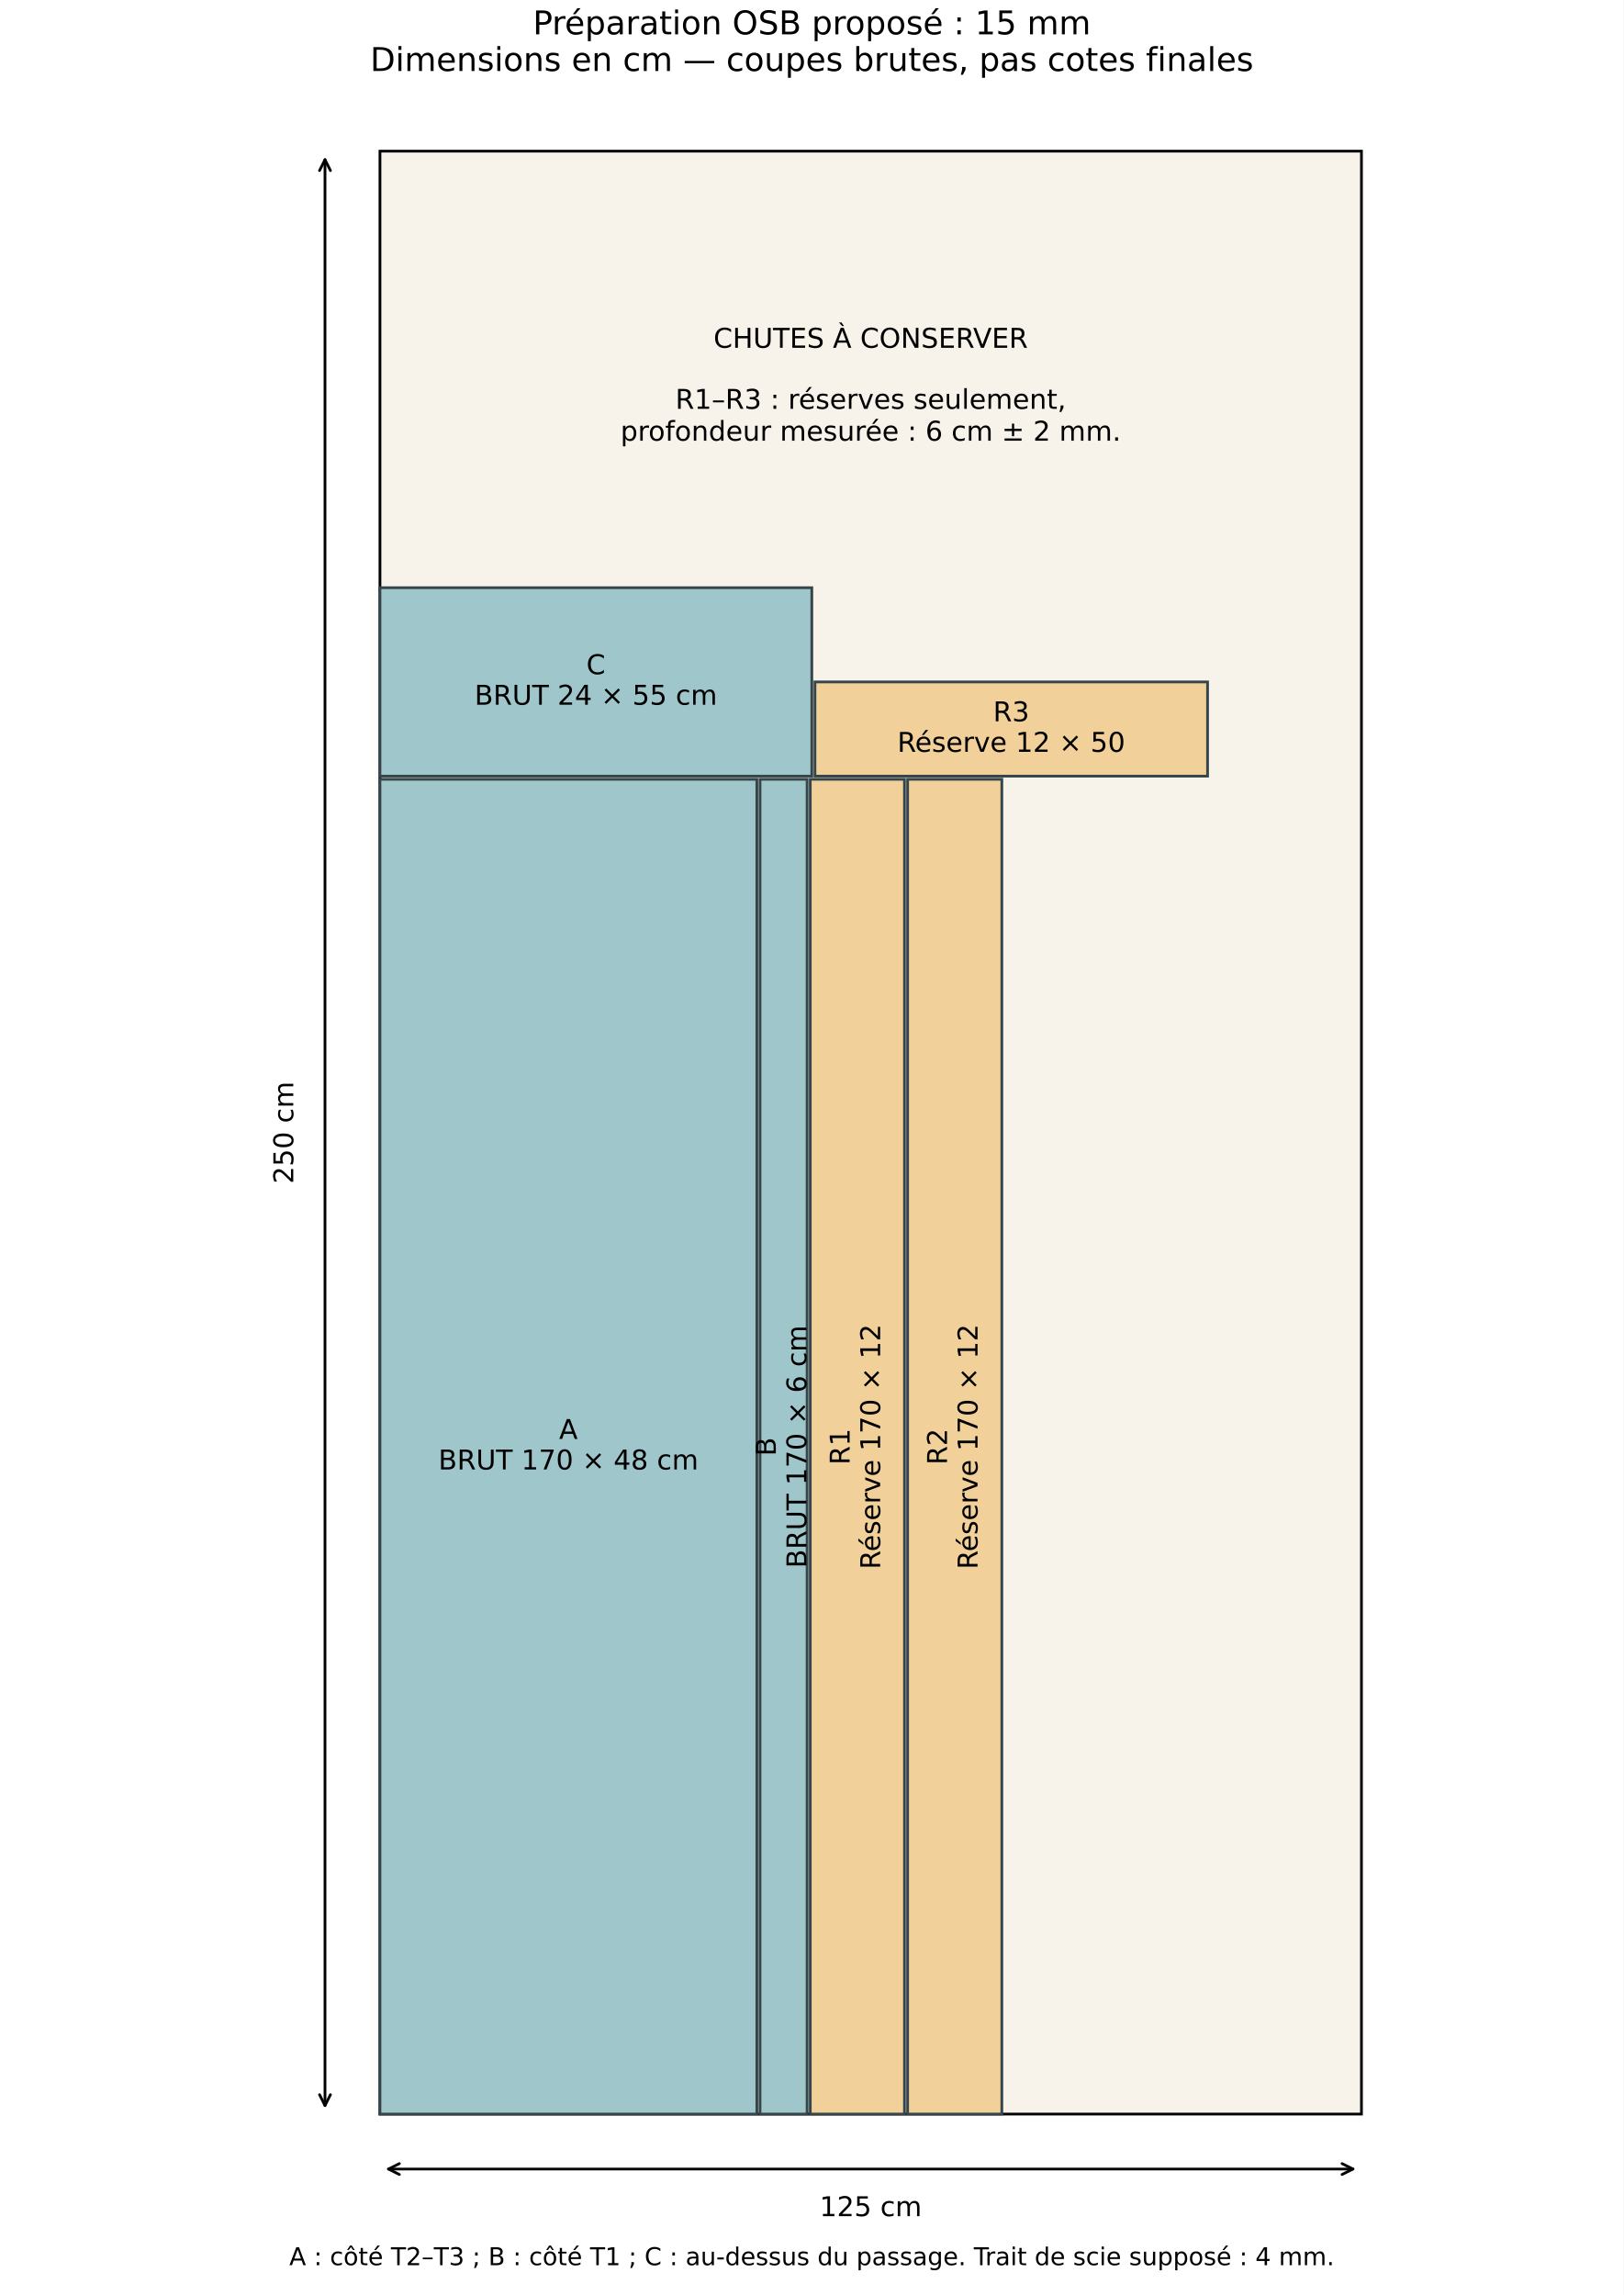
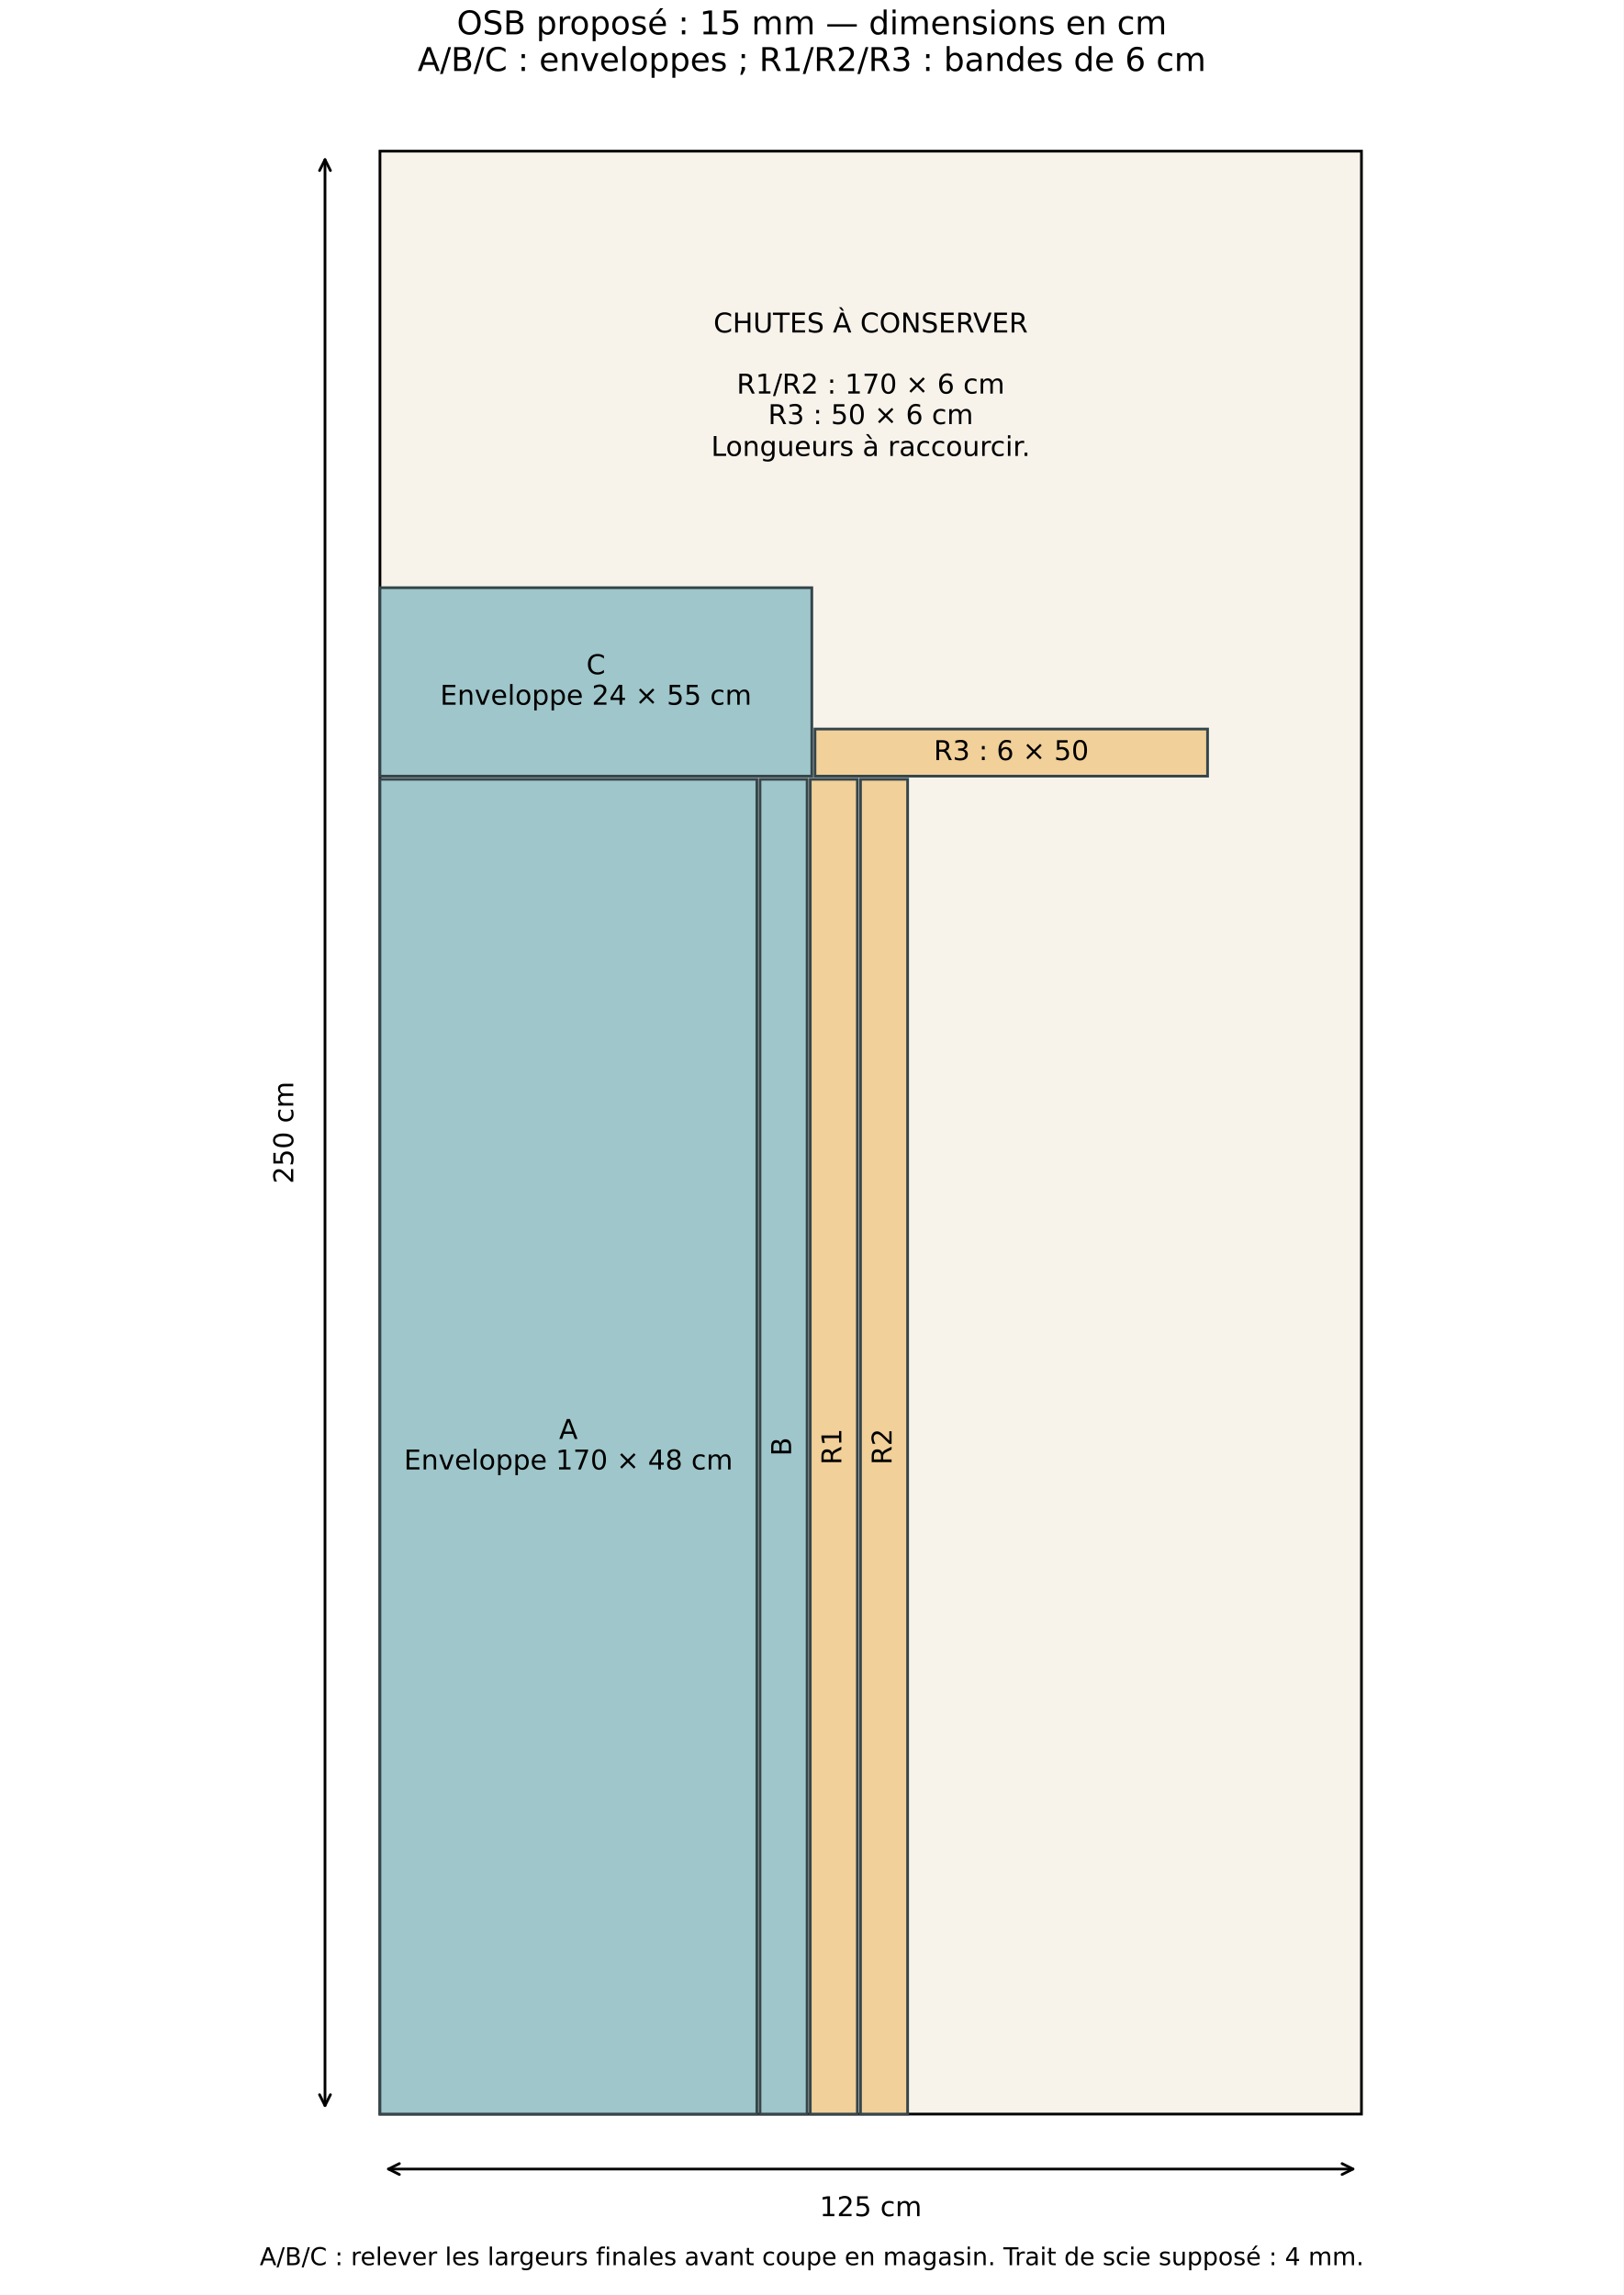
<svg xmlns="http://www.w3.org/2000/svg" width="595.44pt" height="841.68pt" viewBox="0 0 595.44 841.68" version="1.1">
  <defs>
    <style type="text/css">*{stroke-linejoin: round; stroke-linecap: butt}</style>
  </defs>
  <g id="figure_1">
    <g id="patch_1">
      <path d="M 0 841.68 L 595.44 841.68 L 595.44 0 L 0 0 z " style="fill: #ffffff" />
    </g>
    <g id="axes_1">
      <g id="patch_2">
-         <path d="M 139.343 775.329 L 499.291 775.329 L 499.291 55.434 L 139.343 55.434 z " clip-path="url(#p0c65709973)" style="fill: #f7f3eb; stroke: #000000; stroke-linejoin: miter" />
+         <path d="M 139.343 775.329 L 499.291 775.329 L 499.291 55.434 L 139.343 55.434 z " clip-path="url(#p9c0f249f54)" style="fill: #f7f3eb; stroke: #000000; stroke-linejoin: miter" />
      </g>
      <g id="patch_3">
-         <path d="M 139.343 775.329 L 277.563 775.329 L 277.563 285.8 L 139.343 285.8 z " clip-path="url(#p0c65709973)" style="fill: #9fc6ca; stroke: #35454a; stroke-linejoin: miter" />
+         <path d="M 139.343 775.329 L 277.563 775.329 L 277.563 285.8 L 139.343 285.8 z " clip-path="url(#p9c0f249f54)" style="fill: #9fc6ca; stroke: #35454a; stroke-linejoin: miter" />
      </g>
      <g id="patch_4">
-         <path d="M 278.715 775.329 L 295.992 775.329 L 295.992 285.8 L 278.715 285.8 z " clip-path="url(#p0c65709973)" style="fill: #9fc6ca; stroke: #35454a; stroke-linejoin: miter" />
+         <path d="M 278.715 775.329 L 295.992 775.329 L 295.992 285.8 L 278.715 285.8 z " clip-path="url(#p9c0f249f54)" style="fill: #9fc6ca; stroke: #35454a; stroke-linejoin: miter" />
      </g>
      <g id="patch_5">
-         <path d="M 297.144 775.329 L 331.699 775.329 L 331.699 285.8 L 297.144 285.8 z " clip-path="url(#p0c65709973)" style="fill: #f1d099; stroke: #35454a; stroke-linejoin: miter" />
+         <path d="M 297.144 775.329 L 314.422 775.329 L 314.422 285.8 L 297.144 285.8 z " clip-path="url(#p9c0f249f54)" style="fill: #f1d099; stroke: #35454a; stroke-linejoin: miter" />
      </g>
      <g id="patch_6">
-         <path d="M 332.851 775.329 L 367.406 775.329 L 367.406 285.8 L 332.851 285.8 z " clip-path="url(#p0c65709973)" style="fill: #f1d099; stroke: #35454a; stroke-linejoin: miter" />
+         <path d="M 315.573 775.329 L 332.851 775.329 L 332.851 285.8 L 315.573 285.8 z " clip-path="url(#p9c0f249f54)" style="fill: #f1d099; stroke: #35454a; stroke-linejoin: miter" />
      </g>
      <g id="patch_7">
-         <path d="M 139.343 284.648 L 297.72 284.648 L 297.72 215.538 L 139.343 215.538 z " clip-path="url(#p0c65709973)" style="fill: #9fc6ca; stroke: #35454a; stroke-linejoin: miter" />
+         <path d="M 139.343 284.648 L 297.72 284.648 L 297.72 215.538 L 139.343 215.538 z " clip-path="url(#p9c0f249f54)" style="fill: #9fc6ca; stroke: #35454a; stroke-linejoin: miter" />
      </g>
      <g id="patch_8">
-         <path d="M 298.872 284.648 L 442.851 284.648 L 442.851 250.093 L 298.872 250.093 z " clip-path="url(#p0c65709973)" style="fill: #f1d099; stroke: #35454a; stroke-linejoin: miter" />
+         <path d="M 298.872 284.648 L 442.851 284.648 L 442.851 267.371 L 298.872 267.371 z " clip-path="url(#p9c0f249f54)" style="fill: #f1d099; stroke: #35454a; stroke-linejoin: miter" />
      </g>
      <g id="text_1">
        <text style="font: 10px 'DejaVu Sans', 'Bitstream Vera Sans', 'Computer Modern Sans Serif', 'Lucida Grande', 'Verdana', 'Geneva', 'Lucid', 'Arial', 'Helvetica', 'Avant Garde', sans-serif" transform="translate(205.0327 527.725)">A</text>
-         <text style="font: 10px 'DejaVu Sans', 'Bitstream Vera Sans', 'Computer Modern Sans Serif', 'Lucida Grande', 'Verdana', 'Geneva', 'Lucid', 'Arial', 'Helvetica', 'Avant Garde', sans-serif" transform="translate(160.7631 538.9228)">BRUT 170 × 48 cm</text>
+         <text style="font: 10px 'DejaVu Sans', 'Bitstream Vera Sans', 'Computer Modern Sans Serif', 'Lucida Grande', 'Verdana', 'Geneva', 'Lucid', 'Arial', 'Helvetica', 'Avant Garde', sans-serif" transform="translate(148.1436 538.9228)">Enveloppe 170 × 48 cm</text>
      </g>
      <g id="text_2">
-         <text style="font: 10px 'DejaVu Sans', 'Bitstream Vera Sans', 'Computer Modern Sans Serif', 'Lucida Grande', 'Verdana', 'Geneva', 'Lucid', 'Arial', 'Helvetica', 'Avant Garde', sans-serif" transform="translate(284.514 533.995) rotate(-90)">B</text>
-         <text style="font: 10px 'DejaVu Sans', 'Bitstream Vera Sans', 'Computer Modern Sans Serif', 'Lucida Grande', 'Verdana', 'Geneva', 'Lucid', 'Arial', 'Helvetica', 'Avant Garde', sans-serif" transform="translate(295.7118 575.0732) rotate(-90)">BRUT 170 × 6 cm</text>
+         <text style="font: 10px 'DejaVu Sans', 'Bitstream Vera Sans', 'Computer Modern Sans Serif', 'Lucida Grande', 'Verdana', 'Geneva', 'Lucid', 'Arial', 'Helvetica', 'Avant Garde', sans-serif" transform="translate(290.1129 533.995) rotate(-90)">B</text>
      </g>
      <g id="text_3">
-         <text style="font: 10px 'DejaVu Sans', 'Bitstream Vera Sans', 'Computer Modern Sans Serif', 'Lucida Grande', 'Verdana', 'Geneva', 'Lucid', 'Arial', 'Helvetica', 'Avant Garde', sans-serif" transform="translate(311.582 537.22) rotate(-90)">R1</text>
-         <text style="font: 10px 'DejaVu Sans', 'Bitstream Vera Sans', 'Computer Modern Sans Serif', 'Lucida Grande', 'Verdana', 'Geneva', 'Lucid', 'Arial', 'Helvetica', 'Avant Garde', sans-serif" transform="translate(322.7799 575.5263) rotate(-90)">Réserve 170 × 12</text>
+         <text style="font: 10px 'DejaVu Sans', 'Bitstream Vera Sans', 'Computer Modern Sans Serif', 'Lucida Grande', 'Verdana', 'Geneva', 'Lucid', 'Arial', 'Helvetica', 'Avant Garde', sans-serif" transform="translate(308.5422 537.22) rotate(-90)">R1</text>
      </g>
      <g id="text_4">
-         <text style="font: 10px 'DejaVu Sans', 'Bitstream Vera Sans', 'Computer Modern Sans Serif', 'Lucida Grande', 'Verdana', 'Geneva', 'Lucid', 'Arial', 'Helvetica', 'Avant Garde', sans-serif" transform="translate(347.2888 537.22) rotate(-90)">R2</text>
-         <text style="font: 10px 'DejaVu Sans', 'Bitstream Vera Sans', 'Computer Modern Sans Serif', 'Lucida Grande', 'Verdana', 'Geneva', 'Lucid', 'Arial', 'Helvetica', 'Avant Garde', sans-serif" transform="translate(358.4867 575.5263) rotate(-90)">Réserve 170 × 12</text>
+         <text style="font: 10px 'DejaVu Sans', 'Bitstream Vera Sans', 'Computer Modern Sans Serif', 'Lucida Grande', 'Verdana', 'Geneva', 'Lucid', 'Arial', 'Helvetica', 'Avant Garde', sans-serif" transform="translate(326.9715 537.22) rotate(-90)">R2</text>
      </g>
      <g id="text_5">
        <text style="font: 10px 'DejaVu Sans', 'Bitstream Vera Sans', 'Computer Modern Sans Serif', 'Lucida Grande', 'Verdana', 'Geneva', 'Lucid', 'Arial', 'Helvetica', 'Avant Garde', sans-serif" transform="translate(215.0401 247.2538)">C</text>
-         <text style="font: 10px 'DejaVu Sans', 'Bitstream Vera Sans', 'Computer Modern Sans Serif', 'Lucida Grande', 'Verdana', 'Geneva', 'Lucid', 'Arial', 'Helvetica', 'Avant Garde', sans-serif" transform="translate(174.0229 258.4516)">BRUT 24 × 55 cm</text>
+         <text style="font: 10px 'DejaVu Sans', 'Bitstream Vera Sans', 'Computer Modern Sans Serif', 'Lucida Grande', 'Verdana', 'Geneva', 'Lucid', 'Arial', 'Helvetica', 'Avant Garde', sans-serif" transform="translate(161.4034 258.4516)">Enveloppe 24 × 55 cm</text>
      </g>
      <g id="text_6">
-         <text style="font: 10px 'DejaVu Sans', 'Bitstream Vera Sans', 'Computer Modern Sans Serif', 'Lucida Grande', 'Verdana', 'Geneva', 'Lucid', 'Arial', 'Helvetica', 'Avant Garde', sans-serif" transform="translate(364.2059 264.5313)">R3</text>
-         <text style="font: 10px 'DejaVu Sans', 'Bitstream Vera Sans', 'Computer Modern Sans Serif', 'Lucida Grande', 'Verdana', 'Geneva', 'Lucid', 'Arial', 'Helvetica', 'Avant Garde', sans-serif" transform="translate(329.0809 275.7291)">Réserve 12 × 50</text>
+         <text style="font: 10px 'DejaVu Sans', 'Bitstream Vera Sans', 'Computer Modern Sans Serif', 'Lucida Grande', 'Verdana', 'Geneva', 'Lucid', 'Arial', 'Helvetica', 'Avant Garde', sans-serif; text-anchor: middle" x="370.861" y="278.769" transform="rotate(-0 370.8614 278.7689)">R3 : 6 × 50</text>
      </g>
      <g id="text_7">
-         <text style="font: 10px 'DejaVu Sans', 'Bitstream Vera Sans', 'Computer Modern Sans Serif', 'Lucida Grande', 'Verdana', 'Geneva', 'Lucid', 'Arial', 'Helvetica', 'Avant Garde', sans-serif" transform="translate(261.6653 127.5437)">CHUTES À CONSERVER</text>
-         <text style="font: 10px 'DejaVu Sans', 'Bitstream Vera Sans', 'Computer Modern Sans Serif', 'Lucida Grande', 'Verdana', 'Geneva', 'Lucid', 'Arial', 'Helvetica', 'Avant Garde', sans-serif" transform="translate(319.3169 138.7416)" />
-         <text style="font: 10px 'DejaVu Sans', 'Bitstream Vera Sans', 'Computer Modern Sans Serif', 'Lucida Grande', 'Verdana', 'Geneva', 'Lucid', 'Arial', 'Helvetica', 'Avant Garde', sans-serif" transform="translate(247.677 149.9394)">R1–R3 : réserves seulement,</text>
-         <text style="font: 10px 'DejaVu Sans', 'Bitstream Vera Sans', 'Computer Modern Sans Serif', 'Lucida Grande', 'Verdana', 'Geneva', 'Lucid', 'Arial', 'Helvetica', 'Avant Garde', sans-serif" transform="translate(227.5512 161.6172)">profondeur mesurée : 6 cm ± 2 mm.</text>
+         <text style="font: 10px 'DejaVu Sans', 'Bitstream Vera Sans', 'Computer Modern Sans Serif', 'Lucida Grande', 'Verdana', 'Geneva', 'Lucid', 'Arial', 'Helvetica', 'Avant Garde', sans-serif" transform="translate(261.6653 121.9448)">CHUTES À CONSERVER</text>
+         <text style="font: 10px 'DejaVu Sans', 'Bitstream Vera Sans', 'Computer Modern Sans Serif', 'Lucida Grande', 'Verdana', 'Geneva', 'Lucid', 'Arial', 'Helvetica', 'Avant Garde', sans-serif" transform="translate(319.3169 133.1426)" />
+         <text style="font: 10px 'DejaVu Sans', 'Bitstream Vera Sans', 'Computer Modern Sans Serif', 'Lucida Grande', 'Verdana', 'Geneva', 'Lucid', 'Arial', 'Helvetica', 'Avant Garde', sans-serif" transform="translate(270.1575 144.3405)">R1/R2 : 170 × 6 cm</text>
+         <text style="font: 10px 'DejaVu Sans', 'Bitstream Vera Sans', 'Computer Modern Sans Serif', 'Lucida Grande', 'Verdana', 'Geneva', 'Lucid', 'Arial', 'Helvetica', 'Avant Garde', sans-serif" transform="translate(281.6786 155.5383)">R3 : 50 × 6 cm</text>
+         <text style="font: 10px 'DejaVu Sans', 'Bitstream Vera Sans', 'Computer Modern Sans Serif', 'Lucida Grande', 'Verdana', 'Geneva', 'Lucid', 'Arial', 'Helvetica', 'Avant Garde', sans-serif" transform="translate(260.784 167.2161)">Longueurs à raccourcir.</text>
      </g>
      <g id="patch_9">
        <path d="M 496.171 795.486 Q 319.317 795.486 142.463 795.486 " style="fill: none; stroke: #000000; stroke-linecap: round" />
        <path d="M 492.171 793.486 L 496.171 795.486 L 492.171 797.486 " style="fill: none; stroke: #000000; stroke-linecap: round" />
        <path d="M 146.463 797.486 L 142.463 795.486 L 146.463 793.486 " style="fill: none; stroke: #000000; stroke-linecap: round" />
      </g>
      <g id="text_8">
        <text style="font: 10px 'DejaVu Sans', 'Bitstream Vera Sans', 'Computer Modern Sans Serif', 'Lucida Grande', 'Verdana', 'Geneva', 'Lucid', 'Arial', 'Helvetica', 'Avant Garde', sans-serif; text-anchor: middle" x="319.317" y="812.764" transform="rotate(-0 319.3169 812.7635)">125 cm</text>
      </g>
      <g id="patch_10">
        <path d="M 119.186 58.554 Q 119.186 415.381 119.186 772.209 " style="fill: none; stroke: #000000; stroke-linecap: round" />
        <path d="M 117.186 62.554 L 119.186 58.554 L 121.186 62.554 " style="fill: none; stroke: #000000; stroke-linecap: round" />
        <path d="M 121.186 768.209 L 119.186 772.209 L 117.186 768.209 " style="fill: none; stroke: #000000; stroke-linecap: round" />
      </g>
      <g id="text_9">
        <text style="font: 10px 'DejaVu Sans', 'Bitstream Vera Sans', 'Computer Modern Sans Serif', 'Lucida Grande', 'Verdana', 'Geneva', 'Lucid', 'Arial', 'Helvetica', 'Avant Garde', sans-serif" transform="translate(107.5474 434.1337) rotate(-90)">250 cm</text>
      </g>
      <g id="text_10">
-         <text style="font: 12px 'DejaVu Sans', 'Bitstream Vera Sans', 'Computer Modern Sans Serif', 'Lucida Grande', 'Verdana', 'Geneva', 'Lucid', 'Arial', 'Helvetica', 'Avant Garde', sans-serif" transform="translate(195.4238 12.59836)">Préparation OSB proposé : 15 mm</text>
-         <text style="font: 12px 'DejaVu Sans', 'Bitstream Vera Sans', 'Computer Modern Sans Serif', 'Lucida Grande', 'Verdana', 'Geneva', 'Lucid', 'Arial', 'Helvetica', 'Avant Garde', sans-serif" transform="translate(135.7612 26.03574)">Dimensions en cm — coupes brutes, pas cotes finales</text>
+         <text style="font: 12px 'DejaVu Sans', 'Bitstream Vera Sans', 'Computer Modern Sans Serif', 'Lucida Grande', 'Verdana', 'Geneva', 'Lucid', 'Arial', 'Helvetica', 'Avant Garde', sans-serif" transform="translate(167.5172 12.59836)">OSB proposé : 15 mm — dimensions en cm</text>
+         <text style="font: 12px 'DejaVu Sans', 'Bitstream Vera Sans', 'Computer Modern Sans Serif', 'Lucida Grande', 'Verdana', 'Geneva', 'Lucid', 'Arial', 'Helvetica', 'Avant Garde', sans-serif" transform="translate(153.1509 26.03574)">A/B/C : enveloppes ; R1/R2/R3 : bandes de 6 cm</text>
      </g>
    </g>
    <g id="text_11">
-       <text style="font: 9px 'DejaVu Sans', 'Bitstream Vera Sans', 'Computer Modern Sans Serif', 'Lucida Grande', 'Verdana', 'Geneva', 'Lucid', 'Arial', 'Helvetica', 'Avant Garde', sans-serif; text-anchor: middle" x="297.72" y="830.738" transform="rotate(-0 297.72 830.7382)">A : côté T2–T3 ; B : côté T1 ; C : au-dessus du passage. Trait de scie supposé : 4 mm.</text>
+       <text style="font: 9px 'DejaVu Sans', 'Bitstream Vera Sans', 'Computer Modern Sans Serif', 'Lucida Grande', 'Verdana', 'Geneva', 'Lucid', 'Arial', 'Helvetica', 'Avant Garde', sans-serif; text-anchor: middle" x="297.72" y="830.738" transform="rotate(-0 297.72 830.7382)">A/B/C : relever les largeurs finales avant coupe en magasin. Trait de scie supposé : 4 mm.</text>
    </g>
  </g>
  <defs>
-     <clipPath id="p0c65709973">
+     <clipPath id="p9c0f249f54">
      <rect x="81.751" y="41.036" width="431.937" height="797.644" />
    </clipPath>
  </defs>
</svg>
